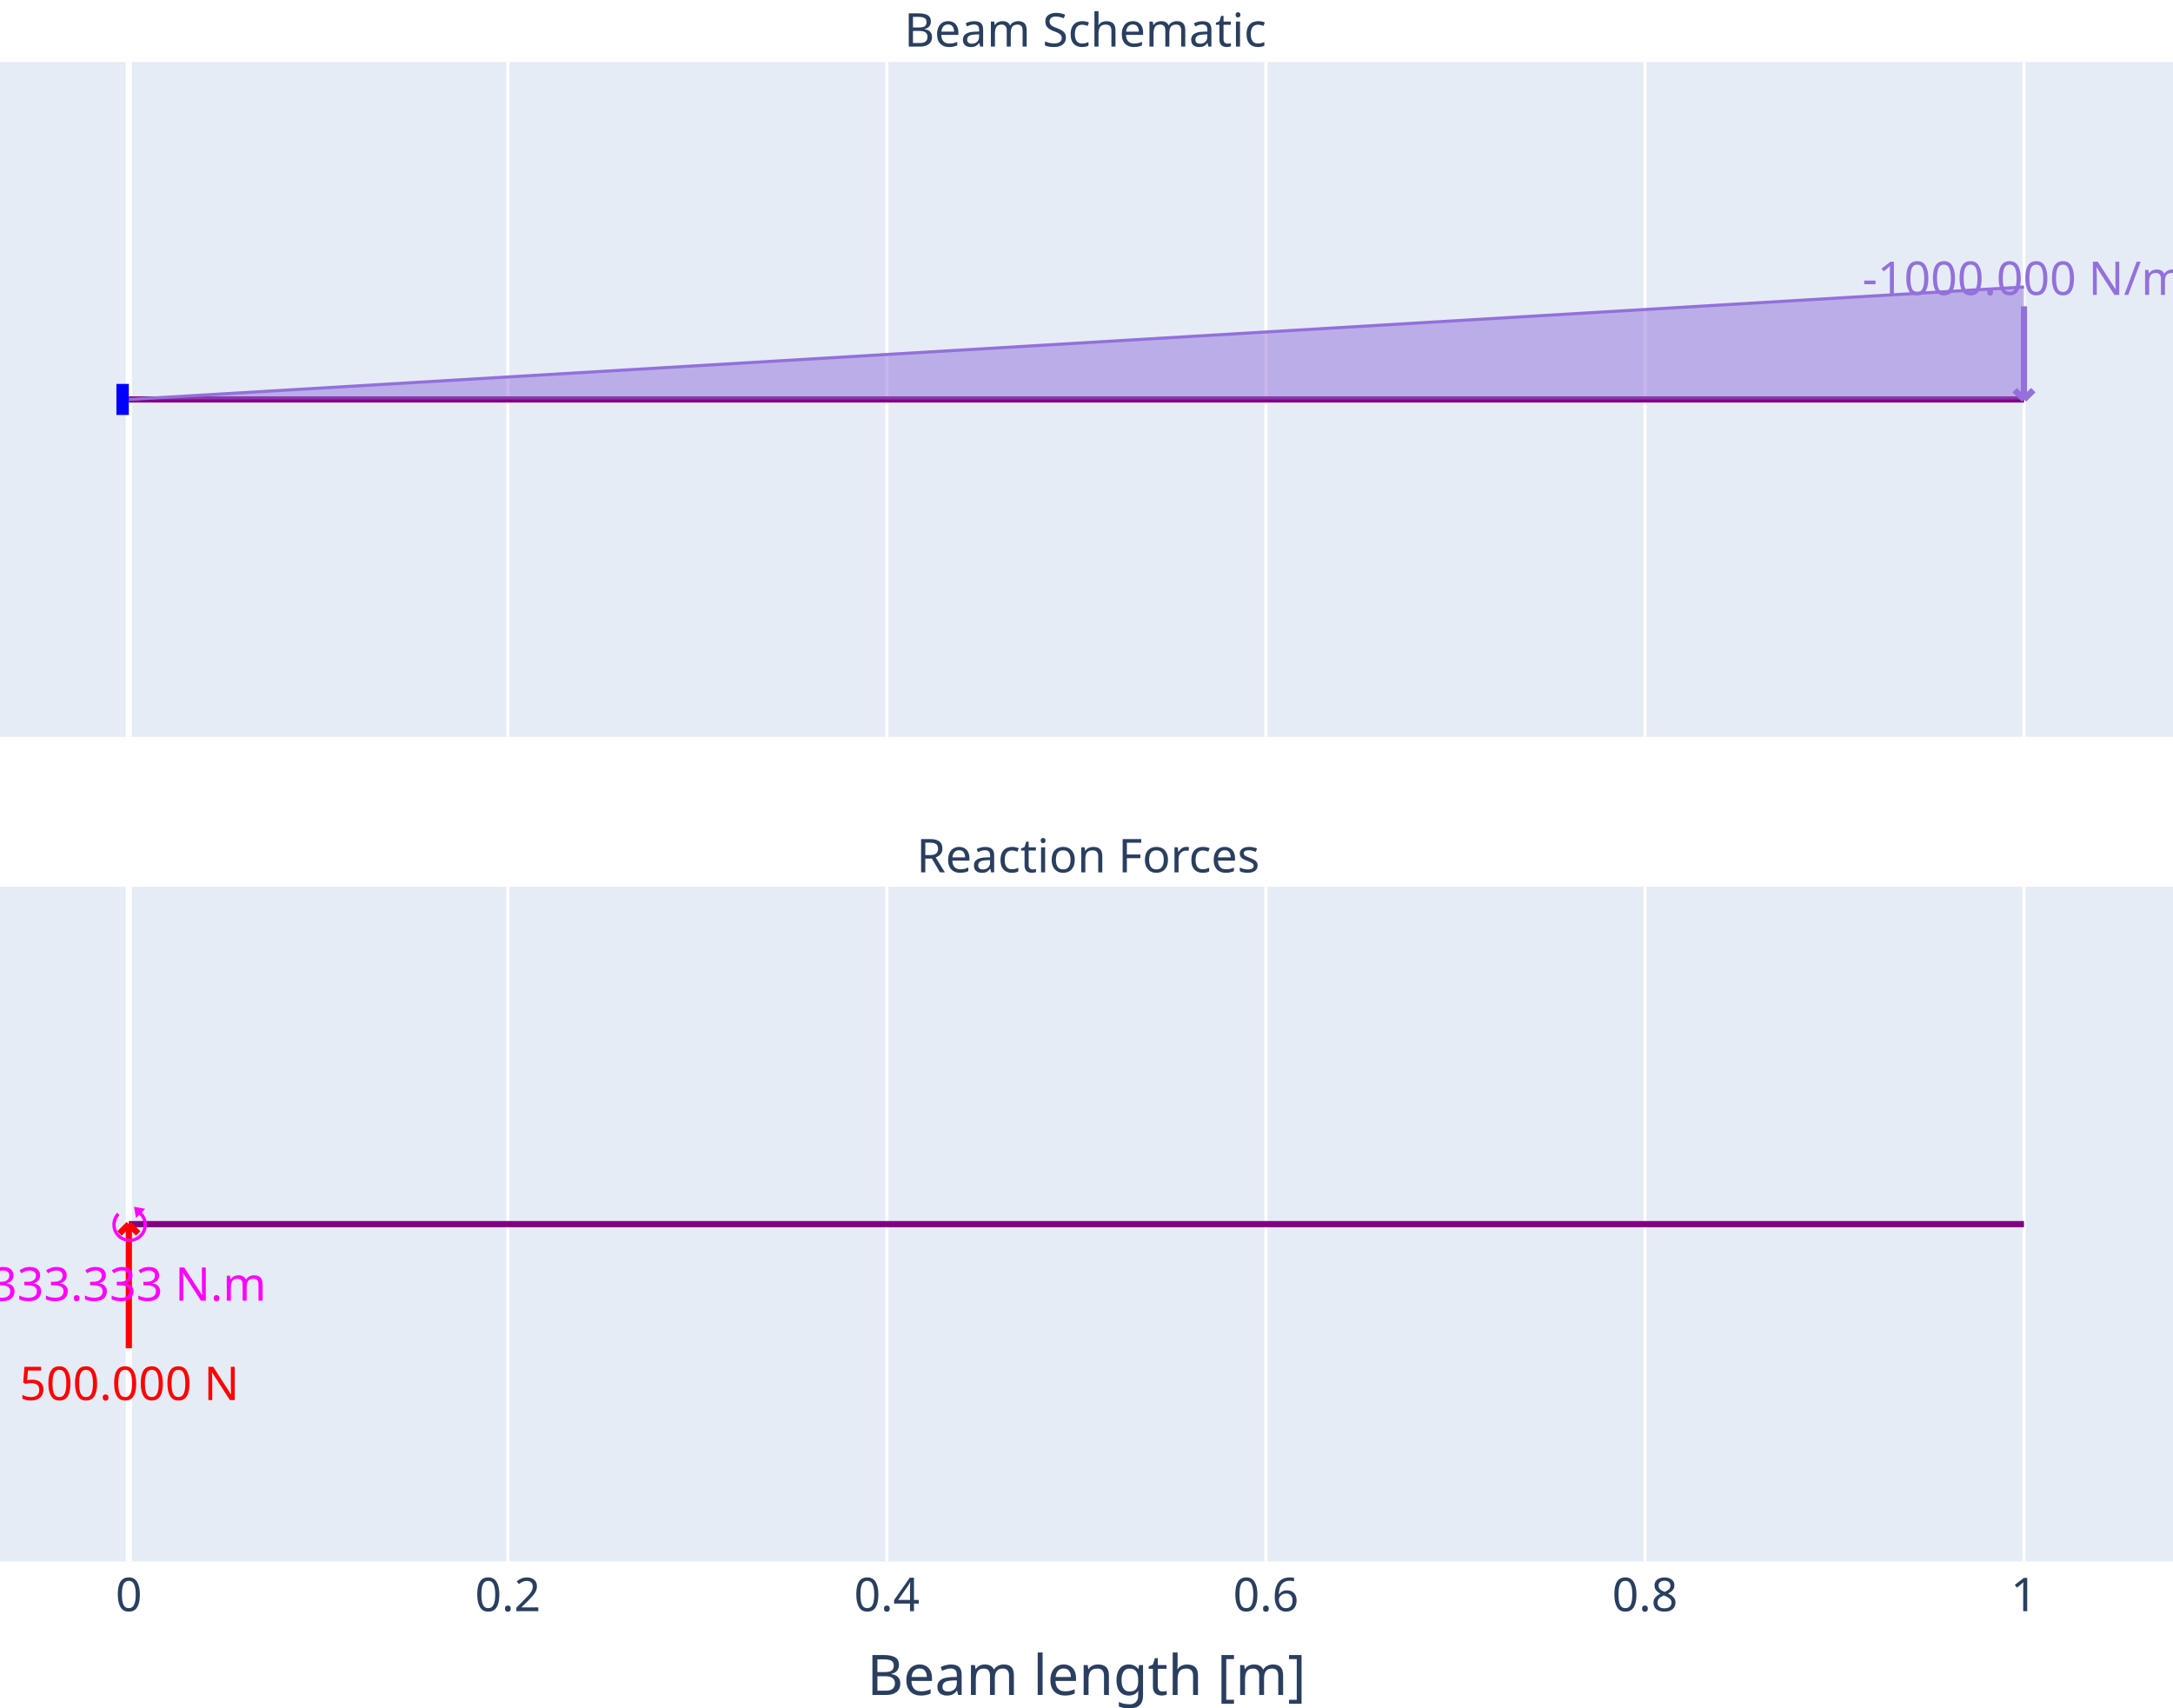
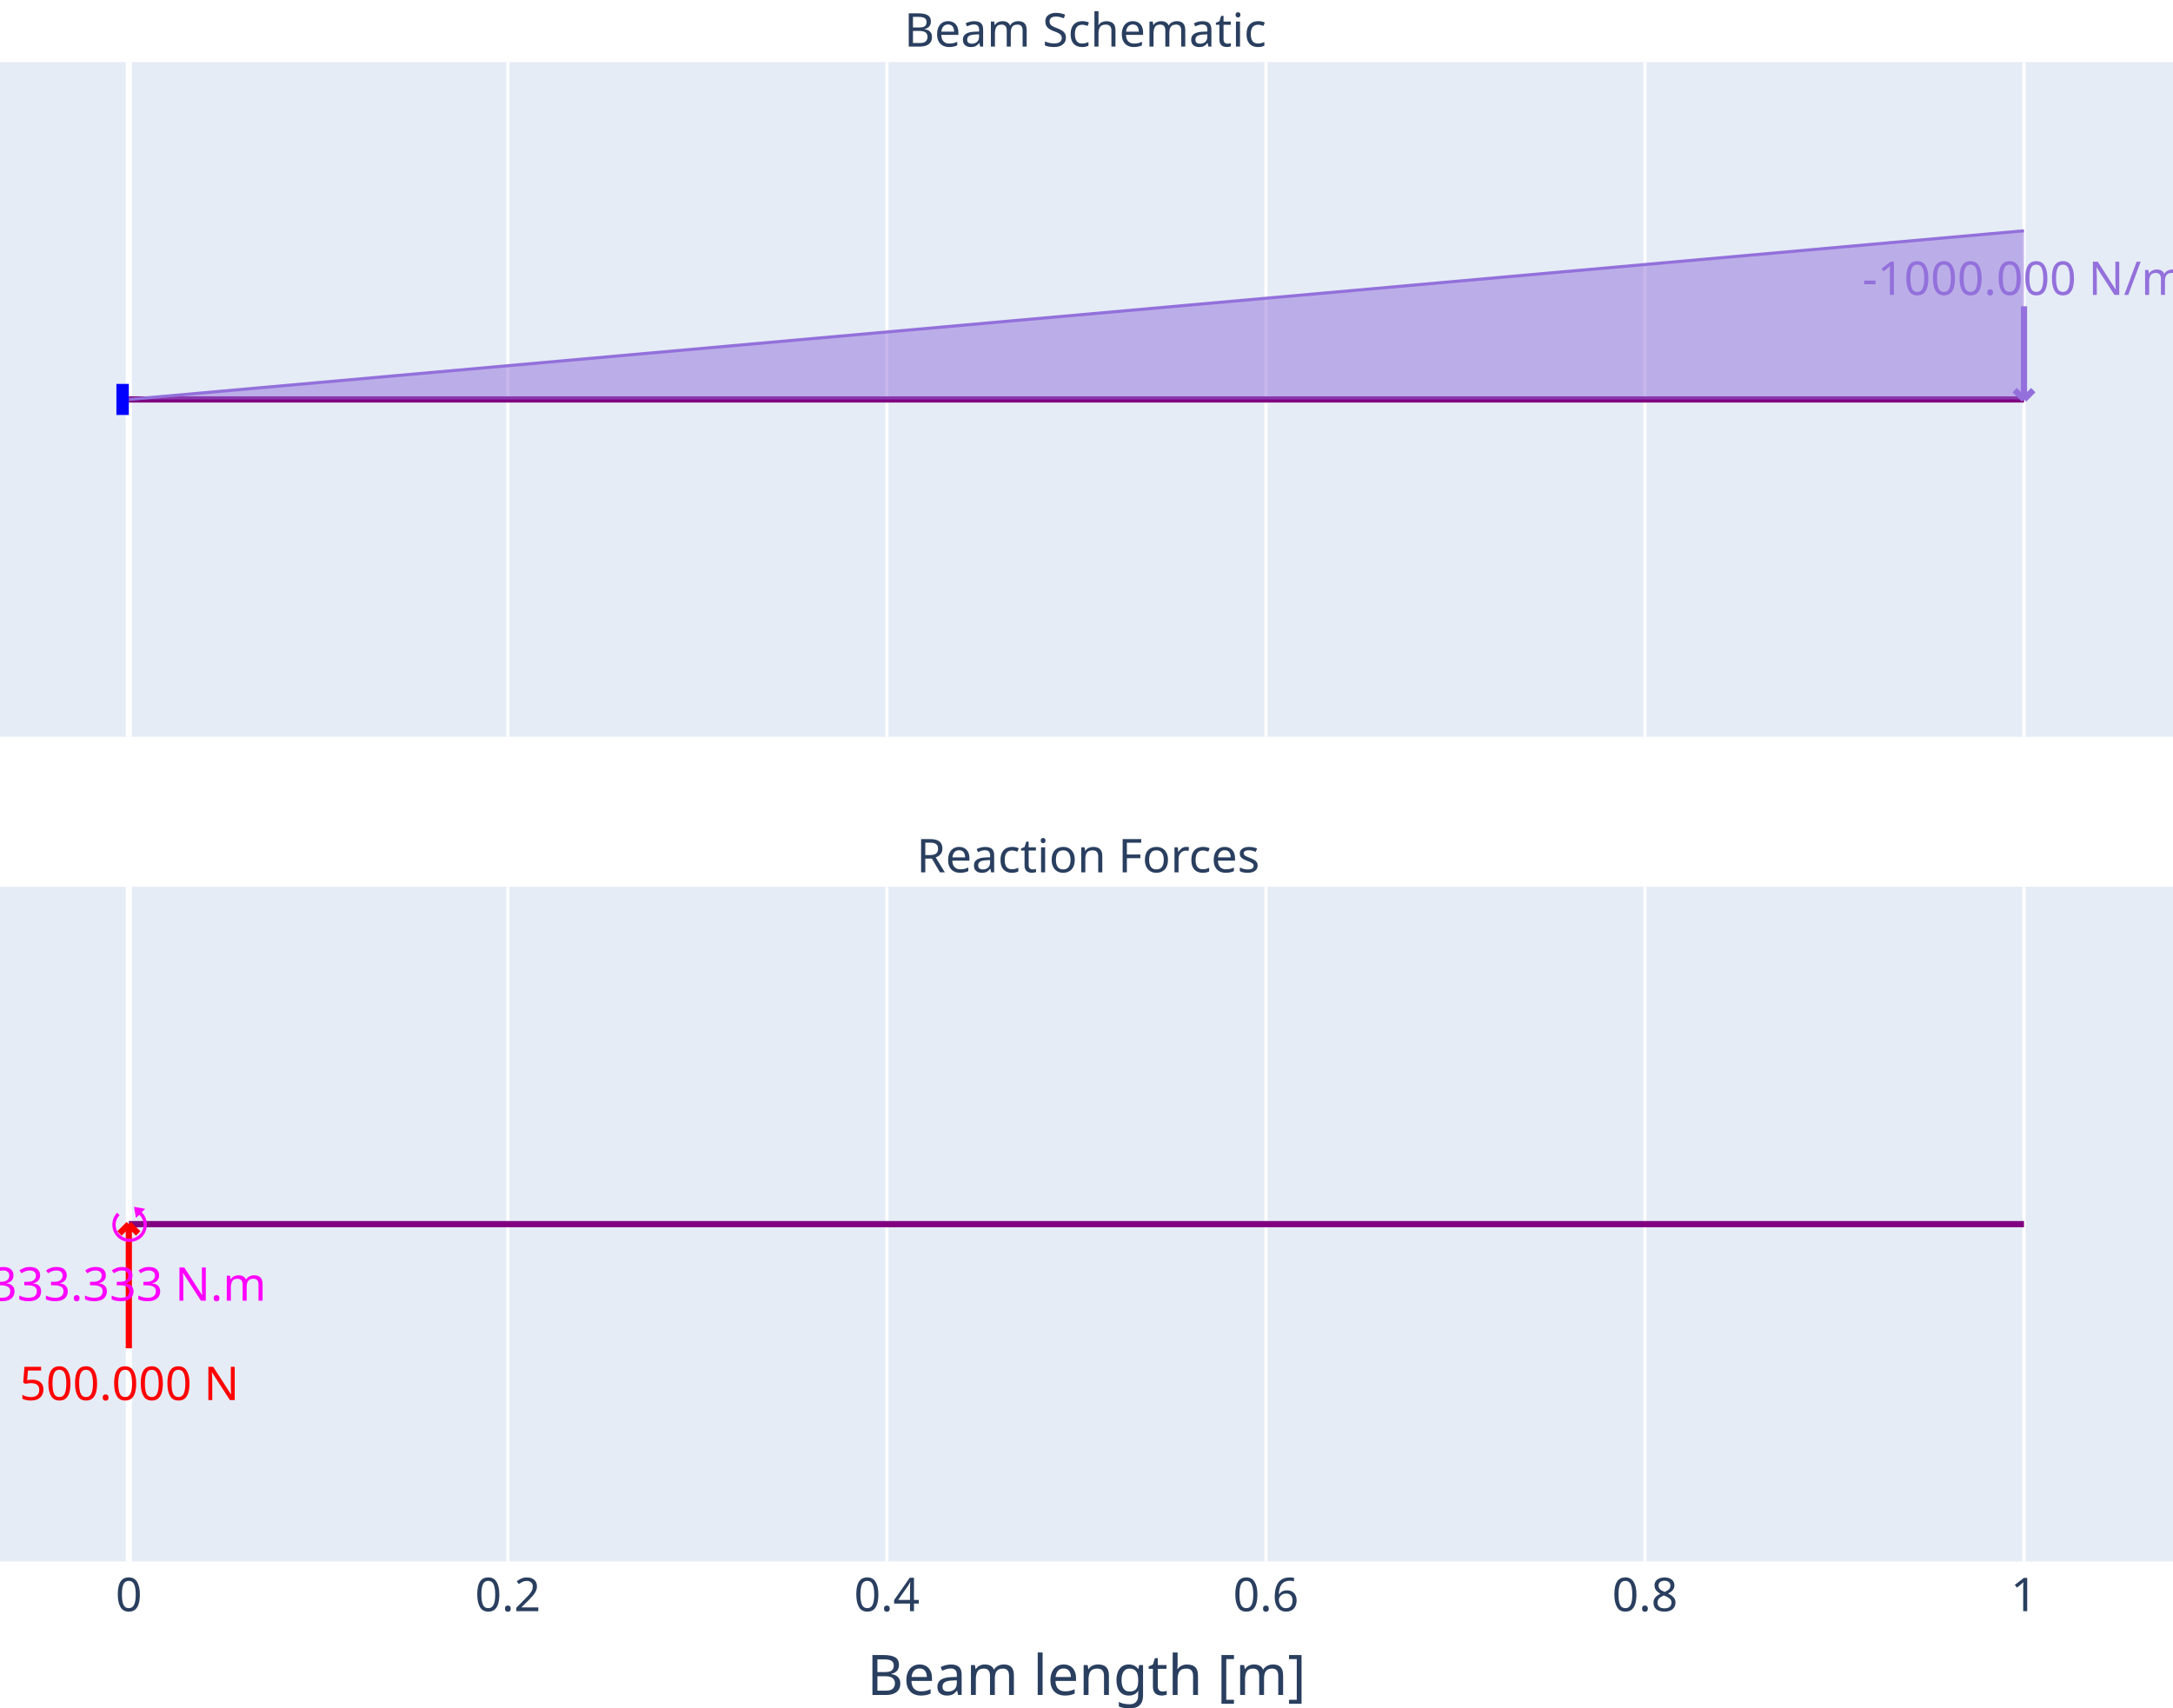
<svg xmlns="http://www.w3.org/2000/svg" class="main-svg" width="700" height="550" style="" viewBox="0 0 700 550">
  <rect x="0" y="0" width="700" height="550" style="fill: rgb(0, 0, 0); fill-opacity: 0;" />
-   <defs id="defs-ace362">
+   <defs id="defs-660f64">
    <g class="clips">
-       <clipPath id="clipace362xyplot" class="plotclip">
+       <clipPath id="clip660f64xyplot" class="plotclip">
        <rect width="700" height="217.35" />
      </clipPath>
-       <clipPath id="clipace362x2y2plot" class="plotclip">
+       <clipPath id="clip660f64x2y2plot" class="plotclip">
        <rect width="700" height="217.35" />
      </clipPath>
-       <clipPath class="axesclip" id="clipace362x">
+       <clipPath class="axesclip" id="clip660f64x">
        <rect x="0" y="0" width="700" height="550" />
      </clipPath>
-       <clipPath class="axesclip" id="clipace362y">
+       <clipPath class="axesclip" id="clip660f64y">
        <rect x="0" y="20" width="700" height="217.35" />
      </clipPath>
-       <clipPath class="axesclip" id="clipace362xy">
+       <clipPath class="axesclip" id="clip660f64xy">
        <rect x="0" y="20" width="700" height="217.35" />
      </clipPath>
-       <clipPath class="axesclip" id="clipace362y2">
+       <clipPath class="axesclip" id="clip660f64y2">
        <rect x="0" y="285.65" width="700" height="217.35" />
      </clipPath>
-       <clipPath class="axesclip" id="clipace362xy2">
+       <clipPath class="axesclip" id="clip660f64xy2">
        <rect x="0" y="285.65" width="700" height="217.35" />
      </clipPath>
-       <clipPath class="axesclip" id="clipace362x2">
+       <clipPath class="axesclip" id="clip660f64x2">
        <rect x="0" y="0" width="700" height="550" />
      </clipPath>
-       <clipPath class="axesclip" id="clipace362x2y">
+       <clipPath class="axesclip" id="clip660f64x2y">
        <rect x="0" y="20" width="700" height="217.35" />
      </clipPath>
-       <clipPath class="axesclip" id="clipace362x2y2">
+       <clipPath class="axesclip" id="clip660f64x2y2">
        <rect x="0" y="285.65" width="700" height="217.35" />
      </clipPath>
    </g>
    <g class="gradients" />
    <g class="patterns" />
  </defs>
  <g class="bglayer">
    <rect class="bg" x="0" y="20" width="700" height="217.35" style="fill: rgb(229, 236, 246); fill-opacity: 1; stroke-width: 0;" />
    <rect class="bg" x="0" y="285.65" width="700" height="217.35" style="fill: rgb(229, 236, 246); fill-opacity: 1; stroke-width: 0;" />
  </g>
  <g class="layer-below">
    <g class="imagelayer" />
    <g class="shapelayer" />
  </g>
  <g class="cartesianlayer">
    <g class="subplot xy">
      <g class="layer-subplot">
        <g class="shapelayer" />
        <g class="imagelayer" />
      </g>
      <g class="minor-gridlayer">
        <g class="x" />
        <g class="y" />
      </g>
      <g class="gridlayer">
        <g class="x">
          <path class="xgrid crisp" transform="translate(163.6,0)" d="M0,20v217.35" style="stroke: rgb(255, 255, 255); stroke-opacity: 1; stroke-width: 1px;" />
          <path class="xgrid crisp" transform="translate(285.7,0)" d="M0,20v217.35" style="stroke: rgb(255, 255, 255); stroke-opacity: 1; stroke-width: 1px;" />
          <path class="xgrid crisp" transform="translate(407.8,0)" d="M0,20v217.35" style="stroke: rgb(255, 255, 255); stroke-opacity: 1; stroke-width: 1px;" />
          <path class="xgrid crisp" transform="translate(529.9,0)" d="M0,20v217.35" style="stroke: rgb(255, 255, 255); stroke-opacity: 1; stroke-width: 1px;" />
          <path class="xgrid crisp" transform="translate(652,0)" d="M0,20v217.35" style="stroke: rgb(255, 255, 255); stroke-opacity: 1; stroke-width: 1px;" />
        </g>
        <g class="y" />
      </g>
      <g class="zerolinelayer">
        <path class="xzl zl crisp" transform="translate(41.5,0)" d="M0,20v217.35" style="stroke: rgb(255, 255, 255); stroke-opacity: 1; stroke-width: 2px;" />
      </g>
      <path class="xlines-below" />
      <path class="ylines-below" />
      <g class="overlines-below" />
      <g class="xaxislayer-below" />
      <g class="yaxislayer-below" />
      <g class="overaxes-below" />
-       <g class="plot" transform="translate(0,20)" clip-path="url(#clipace362xyplot)">
+       <g class="plot" transform="translate(0,20)" clip-path="url(#clip660f64xyplot)">
        <g class="scatterlayer mlayer">
-           <g class="trace scatter trace8f6868" style="stroke-miterlimit: 2; opacity: 1;">
+           <g class="trace scatter trace7f76af" style="stroke-miterlimit: 2; opacity: 1;">
            <g class="fills" />
            <g class="errorbars" />
            <g class="lines">
              <path class="js-line" d="M41.5,108.67L652,108.67" style="vector-effect: none; fill: none; stroke: rgb(128, 0, 128); stroke-opacity: 1; stroke-width: 2px; opacity: 1;" />
            </g>
            <g class="points" />
            <g class="text" />
          </g>
-           <g class="trace scatter trace5f444a" style="stroke-miterlimit: 2; opacity: 0;">
+           <g class="trace scatter tracef7cd2f" style="stroke-miterlimit: 2; opacity: 0;">
            <g class="fills" />
            <g class="errorbars" />
            <g class="lines" />
            <g class="points">
              <path class="point" transform="translate(41.5,108.67)" d="M-5.77,2.5H5.77L0,-5Z" style="opacity: 1; stroke-width: 0px; fill: rgb(0, 0, 255); fill-opacity: 1;" />
            </g>
            <g class="text" />
          </g>
-           <g class="trace scatter trace174114" style="stroke-miterlimit: 2;">
+           <g class="trace scatter trace57c848" style="stroke-miterlimit: 2;">
            <g class="fills">
              <g>
-                 <path class="js-fill" d="M652,108.67L41.5,108.67L41.5,108.67L652,72.45" style="fill: rgb(147, 112, 219); fill-opacity: 0.5; stroke-width: 0;" />
+                 <path class="js-fill" d="M652,108.67L41.5,108.67L41.5,108.67L652,54.34" style="fill: rgb(147, 112, 219); fill-opacity: 0.5; stroke-width: 0;" />
              </g>
            </g>
            <g class="errorbars" />
            <g class="lines">
-               <path class="js-line" d="M41.5,108.67L652,72.45" style="vector-effect: none; fill: none; stroke: rgb(147, 112, 219); stroke-opacity: 1; stroke-width: 1px; opacity: 1;" />
+               <path class="js-line" d="M41.5,108.67L652,54.34" style="vector-effect: none; fill: none; stroke: rgb(147, 112, 219); stroke-opacity: 1; stroke-width: 1px; opacity: 1;" />
            </g>
            <g class="points" />
            <g class="text" />
          </g>
-           <g class="trace scatter trace517bb8" style="stroke-miterlimit: 2; opacity: 0;">
+           <g class="trace scatter trace544596" style="stroke-miterlimit: 2; opacity: 0;">
            <g class="fills" />
            <g class="errorbars" />
            <g class="lines" />
            <g class="points">
              <path class="point" transform="translate(41.5,108.67)" d="M-5.77,2.5H5.77L0,-5Z" style="opacity: 1; stroke-width: 0px; fill: rgb(147, 112, 219); fill-opacity: 1;" />
            </g>
            <g class="text" />
          </g>
-           <g class="trace scatter tracee73edd" style="stroke-miterlimit: 2; opacity: 0;">
+           <g class="trace scatter tracebbe608" style="stroke-miterlimit: 2; opacity: 0;">
            <g class="fills" />
            <g class="errorbars" />
            <g class="lines" />
            <g class="points">
              <path class="point" transform="translate(652,108.67)" d="M-5.77,2.5H5.77L0,-5Z" style="opacity: 1; stroke-width: 0px; fill: rgb(147, 112, 219); fill-opacity: 1;" />
            </g>
            <g class="text" />
          </g>
        </g>
      </g>
      <g class="overplot" />
      <path class="xlines-above crisp" d="M0,0" style="fill: none;" />
      <path class="ylines-above crisp" d="M0,0" style="fill: none;" />
      <g class="overlines-above" />
      <g class="xaxislayer-above" />
      <g class="yaxislayer-above" />
      <g class="overaxes-above" />
    </g>
    <g class="subplot x2y2">
      <g class="layer-subplot">
        <g class="shapelayer" />
        <g class="imagelayer" />
      </g>
      <g class="minor-gridlayer">
        <g class="x2" />
        <g class="y2" />
      </g>
      <g class="gridlayer">
        <g class="x2">
          <path class="x2grid crisp" transform="translate(163.6,0)" d="M0,285.65v217.35" style="stroke: rgb(255, 255, 255); stroke-opacity: 1; stroke-width: 1px;" />
          <path class="x2grid crisp" transform="translate(285.7,0)" d="M0,285.65v217.35" style="stroke: rgb(255, 255, 255); stroke-opacity: 1; stroke-width: 1px;" />
          <path class="x2grid crisp" transform="translate(407.8,0)" d="M0,285.65v217.35" style="stroke: rgb(255, 255, 255); stroke-opacity: 1; stroke-width: 1px;" />
          <path class="x2grid crisp" transform="translate(529.9,0)" d="M0,285.65v217.35" style="stroke: rgb(255, 255, 255); stroke-opacity: 1; stroke-width: 1px;" />
          <path class="x2grid crisp" transform="translate(652,0)" d="M0,285.65v217.35" style="stroke: rgb(255, 255, 255); stroke-opacity: 1; stroke-width: 1px;" />
        </g>
        <g class="y2" />
      </g>
      <g class="zerolinelayer">
        <path class="x2zl zl crisp" transform="translate(41.5,0)" d="M0,285.65v217.35" style="stroke: rgb(255, 255, 255); stroke-opacity: 1; stroke-width: 2px;" />
      </g>
      <path class="xlines-below" />
      <path class="ylines-below" />
      <g class="overlines-below" />
      <g class="xaxislayer-below" />
      <g class="yaxislayer-below" />
      <g class="overaxes-below" />
-       <g class="plot" transform="translate(0,285.65)" clip-path="url(#clipace362x2y2plot)">
+       <g class="plot" transform="translate(0,285.65)" clip-path="url(#clip660f64x2y2plot)">
        <g class="scatterlayer mlayer">
-           <g class="trace scatter trace106133" style="stroke-miterlimit: 2; opacity: 1;">
+           <g class="trace scatter trace03925e" style="stroke-miterlimit: 2; opacity: 1;">
            <g class="fills" />
            <g class="errorbars" />
            <g class="lines">
              <path class="js-line" d="M41.5,108.68L652,108.68" style="vector-effect: none; fill: none; stroke: rgb(128, 0, 128); stroke-opacity: 1; stroke-width: 2px; opacity: 1;" />
            </g>
            <g class="points" />
            <g class="text" />
          </g>
-           <g class="trace scatter traced100d9" style="stroke-miterlimit: 2; opacity: 0;">
+           <g class="trace scatter trace5c5df7" style="stroke-miterlimit: 2; opacity: 0;">
            <g class="fills" />
            <g class="errorbars" />
            <g class="lines" />
            <g class="points">
              <path class="point" transform="translate(41.5,108.68)" d="M-5.77,2.5H5.77L0,-5Z" style="opacity: 1; stroke-width: 0px; fill: rgb(255, 0, 0); fill-opacity: 1;" />
            </g>
            <g class="text" />
          </g>
        </g>
      </g>
      <g class="overplot" />
      <path class="xlines-above crisp" d="M0,0" style="fill: none;" />
      <path class="ylines-above crisp" d="M0,0" style="fill: none;" />
      <g class="overlines-above" />
      <g class="xaxislayer-above">
        <g class="x2tick">
          <text text-anchor="middle" x="0" y="519" transform="translate(41.5,0)" style="font-family: 'New Computer Modern'; font-size: 15px; fill: rgb(42, 63, 95); fill-opacity: 1; white-space: pre; opacity: 1;">0</text>
        </g>
        <g class="x2tick">
          <text text-anchor="middle" x="0" y="519" style="font-family: 'New Computer Modern'; font-size: 15px; fill: rgb(42, 63, 95); fill-opacity: 1; white-space: pre; opacity: 1;" transform="translate(163.6,0)">0.2</text>
        </g>
        <g class="x2tick">
          <text text-anchor="middle" x="0" y="519" style="font-family: 'New Computer Modern'; font-size: 15px; fill: rgb(42, 63, 95); fill-opacity: 1; white-space: pre; opacity: 1;" transform="translate(285.7,0)">0.4</text>
        </g>
        <g class="x2tick">
          <text text-anchor="middle" x="0" y="519" style="font-family: 'New Computer Modern'; font-size: 15px; fill: rgb(42, 63, 95); fill-opacity: 1; white-space: pre; opacity: 1;" transform="translate(407.8,0)">0.6</text>
        </g>
        <g class="x2tick">
          <text text-anchor="middle" x="0" y="519" style="font-family: 'New Computer Modern'; font-size: 15px; fill: rgb(42, 63, 95); fill-opacity: 1; white-space: pre; opacity: 1;" transform="translate(529.9,0)">0.8</text>
        </g>
        <g class="x2tick">
          <text text-anchor="middle" x="0" y="519" style="font-family: 'New Computer Modern'; font-size: 15px; fill: rgb(42, 63, 95); fill-opacity: 1; white-space: pre; opacity: 1;" transform="translate(652,0)">1</text>
        </g>
      </g>
      <g class="yaxislayer-above" />
      <g class="overaxes-above" />
    </g>
  </g>
  <g class="polarlayer" />
  <g class="smithlayer" />
  <g class="ternarylayer" />
  <g class="geolayer" />
  <g class="funnelarealayer" />
  <g class="pielayer" />
  <g class="iciclelayer" />
  <g class="treemaplayer" />
  <g class="sunburstlayer" />
  <g class="glimages" />
-   <defs id="topdefs-ace362">
+   <defs id="topdefs-660f64">
    <g class="clips" />
  </defs>
  <g class="layer-above">
    <g class="imagelayer" />
    <g class="shapelayer">
-       <g class="shape-group" data-index="0" clip-path="url(#clipace362xy)">
+       <g class="shape-group" data-index="0" clip-path="url(#clip660f64xy)">
        <path data-index="0" fill-rule="evenodd" d="M39.5,133.67H39.5V123.67H39.5Z" style="opacity: 1; stroke: rgb(0, 0, 255); stroke-opacity: 1; fill: rgb(0, 0, 255); fill-opacity: 1; stroke-width: 4px;" />
      </g>
-       <g class="shape-group" data-index="1" clip-path="url(#clipace362xy)">
+       <g class="shape-group" data-index="1" clip-path="url(#clip660f64xy)">
        <path data-index="1" fill-rule="evenodd" d="M652,128.67L649,125.67" style="opacity: 1; stroke: rgb(147, 112, 219); stroke-opacity: 1; fill: rgb(0, 0, 0); fill-opacity: 0; stroke-width: 2px;" />
      </g>
-       <g class="shape-group" data-index="2" clip-path="url(#clipace362xy)">
+       <g class="shape-group" data-index="2" clip-path="url(#clip660f64xy)">
        <path data-index="2" fill-rule="evenodd" d="M652,128.67L655,125.67" style="opacity: 1; stroke: rgb(147, 112, 219); stroke-opacity: 1; fill: rgb(0, 0, 0); fill-opacity: 0; stroke-width: 2px;" />
      </g>
-       <g class="shape-group" data-index="3" clip-path="url(#clipace362xy)">
+       <g class="shape-group" data-index="3" clip-path="url(#clip660f64xy)">
        <path data-index="3" fill-rule="evenodd" d="M652,128.67L652,98.67" style="opacity: 1; stroke: rgb(147, 112, 219); stroke-opacity: 1; fill: rgb(0, 0, 0); fill-opacity: 0; stroke-width: 2px;" />
      </g>
-       <g class="shape-group" data-index="4" clip-path="url(#clipace362x2y2)">
+       <g class="shape-group" data-index="4" clip-path="url(#clip660f64x2y2)">
        <path data-index="4" fill-rule="evenodd" d="M41.5,394.33L44.5,397.33" style="opacity: 1; stroke: rgb(255, 0, 0); stroke-opacity: 1; fill: rgb(0, 0, 0); fill-opacity: 0; stroke-width: 2px;" />
      </g>
-       <g class="shape-group" data-index="5" clip-path="url(#clipace362x2y2)">
+       <g class="shape-group" data-index="5" clip-path="url(#clip660f64x2y2)">
        <path data-index="5" fill-rule="evenodd" d="M41.5,394.33L38.5,397.33" style="opacity: 1; stroke: rgb(255, 0, 0); stroke-opacity: 1; fill: rgb(0, 0, 0); fill-opacity: 0; stroke-width: 2px;" />
      </g>
-       <g class="shape-group" data-index="6" clip-path="url(#clipace362x2y2)">
+       <g class="shape-group" data-index="6" clip-path="url(#clip660f64x2y2)">
        <path data-index="6" fill-rule="evenodd" d="M41.5,394.33L41.5,434.33" style="opacity: 1; stroke: rgb(255, 0, 0); stroke-opacity: 1; fill: rgb(0, 0, 0); fill-opacity: 0; stroke-width: 2px;" />
      </g>
    </g>
  </g>
  <g class="infolayer">
    <g class="g-gtitle" />
    <g class="g-xtitle" />
    <g class="g-x2title" transform="translate(0,-3.1)">
      <text class="x2title" x="350" y="549.1" text-anchor="middle" style="font-family: 'New Computer Modern'; font-size: 18px; fill: rgb(42, 63, 95); opacity: 1; font-weight: normal; white-space: pre;">Beam length [m]</text>
    </g>
    <g class="annotation" data-index="0" style="opacity: 1;">
      <g class="annotation-text-g" transform="rotate(0,350,10)">
        <g class="cursor-pointer" transform="translate(297,0)">
          <rect class="bg" x="0.5" y="0.5" width="105" height="19" style="stroke-width: 1px; stroke: rgb(0, 0, 0); stroke-opacity: 0; fill: rgb(0, 0, 0); fill-opacity: 0;" />
          <text class="annotation-text" text-anchor="middle" x="52.609" y="15" style="font-family: 'New Computer Modern'; font-size: 15px; fill: rgb(42, 63, 95); fill-opacity: 1; white-space: pre;">Beam Schematic</text>
        </g>
      </g>
    </g>
    <g class="annotation" data-index="1" style="opacity: 1;">
      <g class="annotation-text-g" transform="rotate(0,350,275.65)">
        <g class="cursor-pointer" transform="translate(300,266)">
          <rect class="bg" x="0.5" y="0.5" width="100" height="19" style="stroke-width: 1px; stroke: rgb(0, 0, 0); stroke-opacity: 0; fill: rgb(0, 0, 0); fill-opacity: 0;" />
          <text class="annotation-text" text-anchor="middle" x="50.531" y="15" style="font-family: 'New Computer Modern'; font-size: 15px; fill: rgb(42, 63, 95); fill-opacity: 1; white-space: pre;">Reaction Forces</text>
        </g>
      </g>
    </g>
    <g class="annotation" data-index="2" style="opacity: 1;">
      <g class="annotation-text-g" transform="rotate(0,652,89.67)">
        <g class="cursor-pointer" transform="translate(604,80)">
          <rect class="bg" x="0.5" y="0.5" width="95" height="19" style="stroke-width: 1px; stroke: rgb(0, 0, 0); stroke-opacity: 0; fill: rgb(0, 0, 0); fill-opacity: 0;" />
          <text class="annotation-text" text-anchor="middle" x="47.844" y="15" style="font-family: 'New Computer Modern'; font-size: 15px; fill: rgb(147, 112, 219); fill-opacity: 1; white-space: pre;">-1000.000 N/m</text>
        </g>
      </g>
    </g>
    <g class="annotation" data-index="3" style="opacity: 1;">
      <g class="annotation-text-g" transform="rotate(0,41.5,446.33)">
        <g class="cursor-pointer" transform="translate(8,436)">
          <rect class="bg" x="0.5" y="0.5" width="67" height="19" style="stroke-width: 1px; stroke: rgb(0, 0, 0); stroke-opacity: 0; fill: rgb(0, 0, 0); fill-opacity: 0;" />
          <text class="annotation-text" text-anchor="middle" x="33.672" y="15" style="font-family: 'New Computer Modern'; font-size: 15px; fill: rgb(255, 0, 0); fill-opacity: 1; white-space: pre;">500.000 N</text>
        </g>
      </g>
    </g>
    <g class="annotation" data-index="4" style="opacity: 1;">
      <g class="annotation-text-g" transform="rotate(0,41.5,394.33)">
        <g class="cursor-pointer" transform="translate(37,384)">
          <rect class="bg" x="0.5" y="0.5" width="9" height="19" style="stroke-width: 1px; stroke: rgb(0, 0, 0); stroke-opacity: 0; fill: rgb(0, 0, 0); fill-opacity: 0;" />
          <text class="annotation-text" text-anchor="middle" x="4.75" y="15" style="font-family: 'New Computer Modern'; font-size: 15px; fill: rgb(255, 0, 255); fill-opacity: 1; white-space: pre;">⭯</text>
        </g>
      </g>
    </g>
    <g class="annotation" data-index="5" style="opacity: 1;">
      <g class="annotation-text-g" transform="rotate(0,41.5,414.33)">
        <g class="cursor-pointer" transform="translate(0,404)">
          <rect class="bg" x="0.5" y="0.5" width="82" height="19" style="stroke-width: 1px; stroke: rgb(0, 0, 0); stroke-opacity: 0; fill: rgb(0, 0, 0); fill-opacity: 0;" />
          <text class="annotation-text" text-anchor="middle" x="41.375" y="15" style="font-family: 'New Computer Modern'; font-size: 15px; fill: rgb(255, 0, 255); fill-opacity: 1; white-space: pre;">333.333 N.m</text>
        </g>
      </g>
    </g>
  </g>
</svg>
